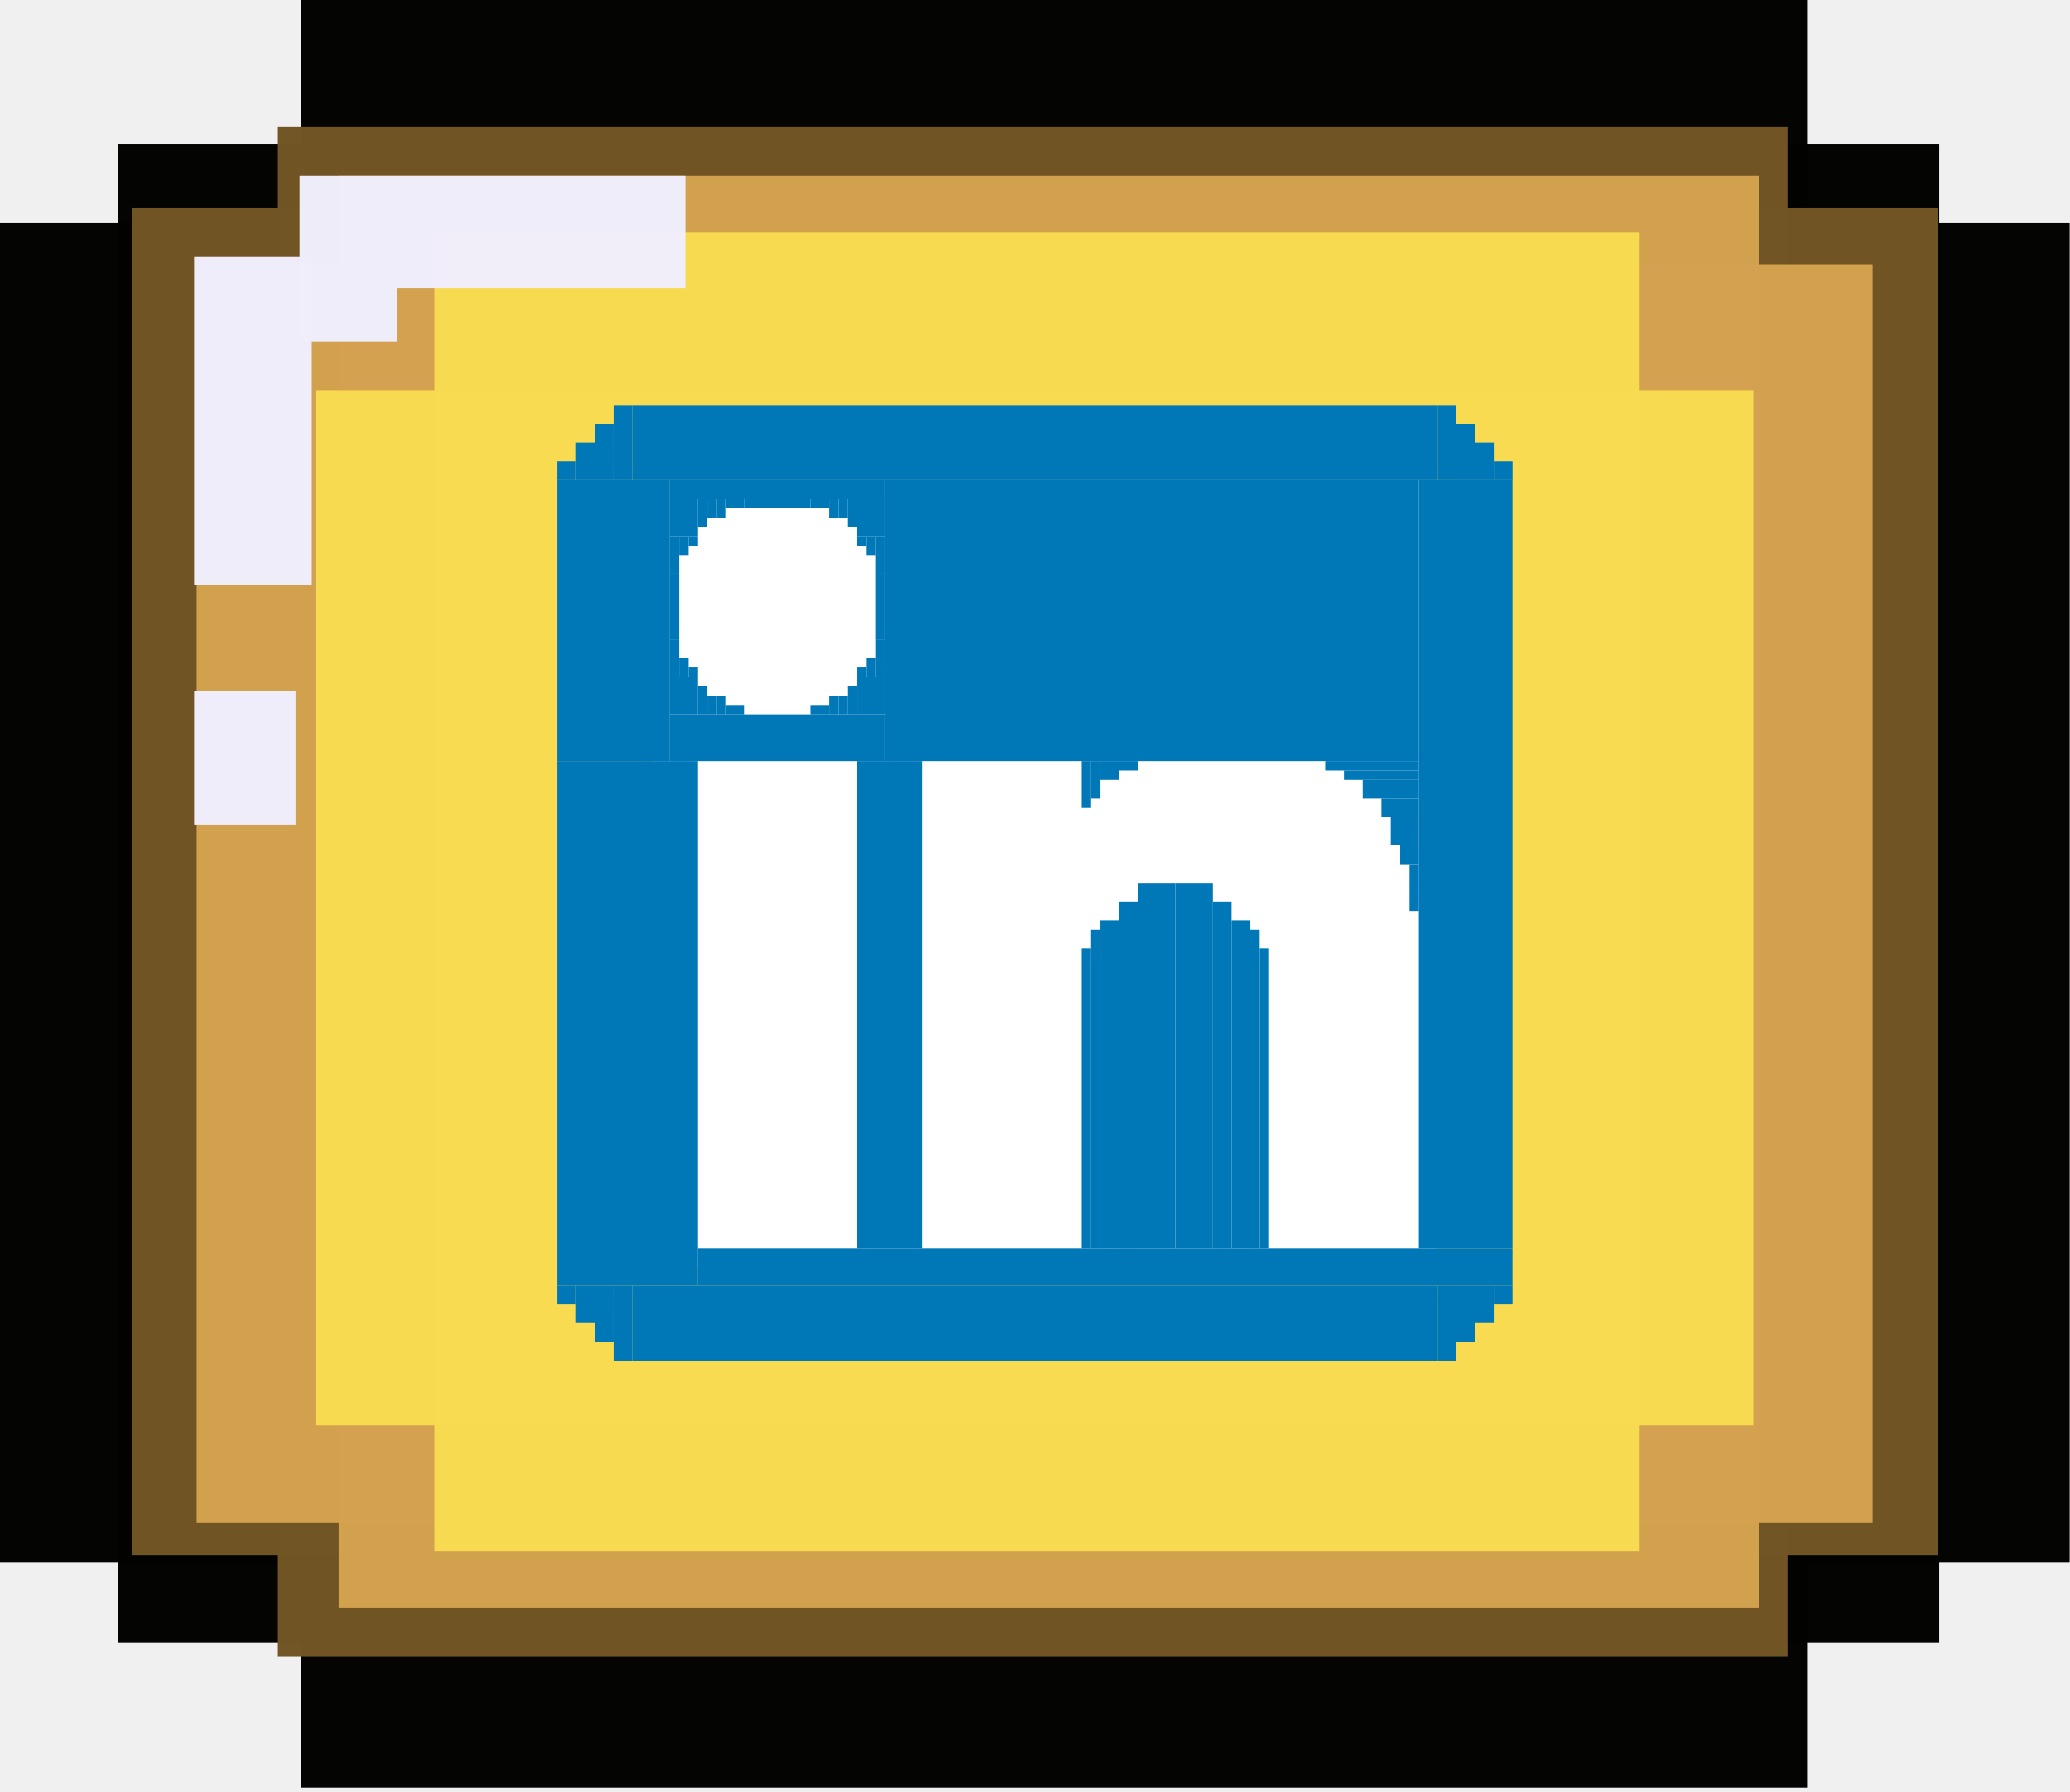
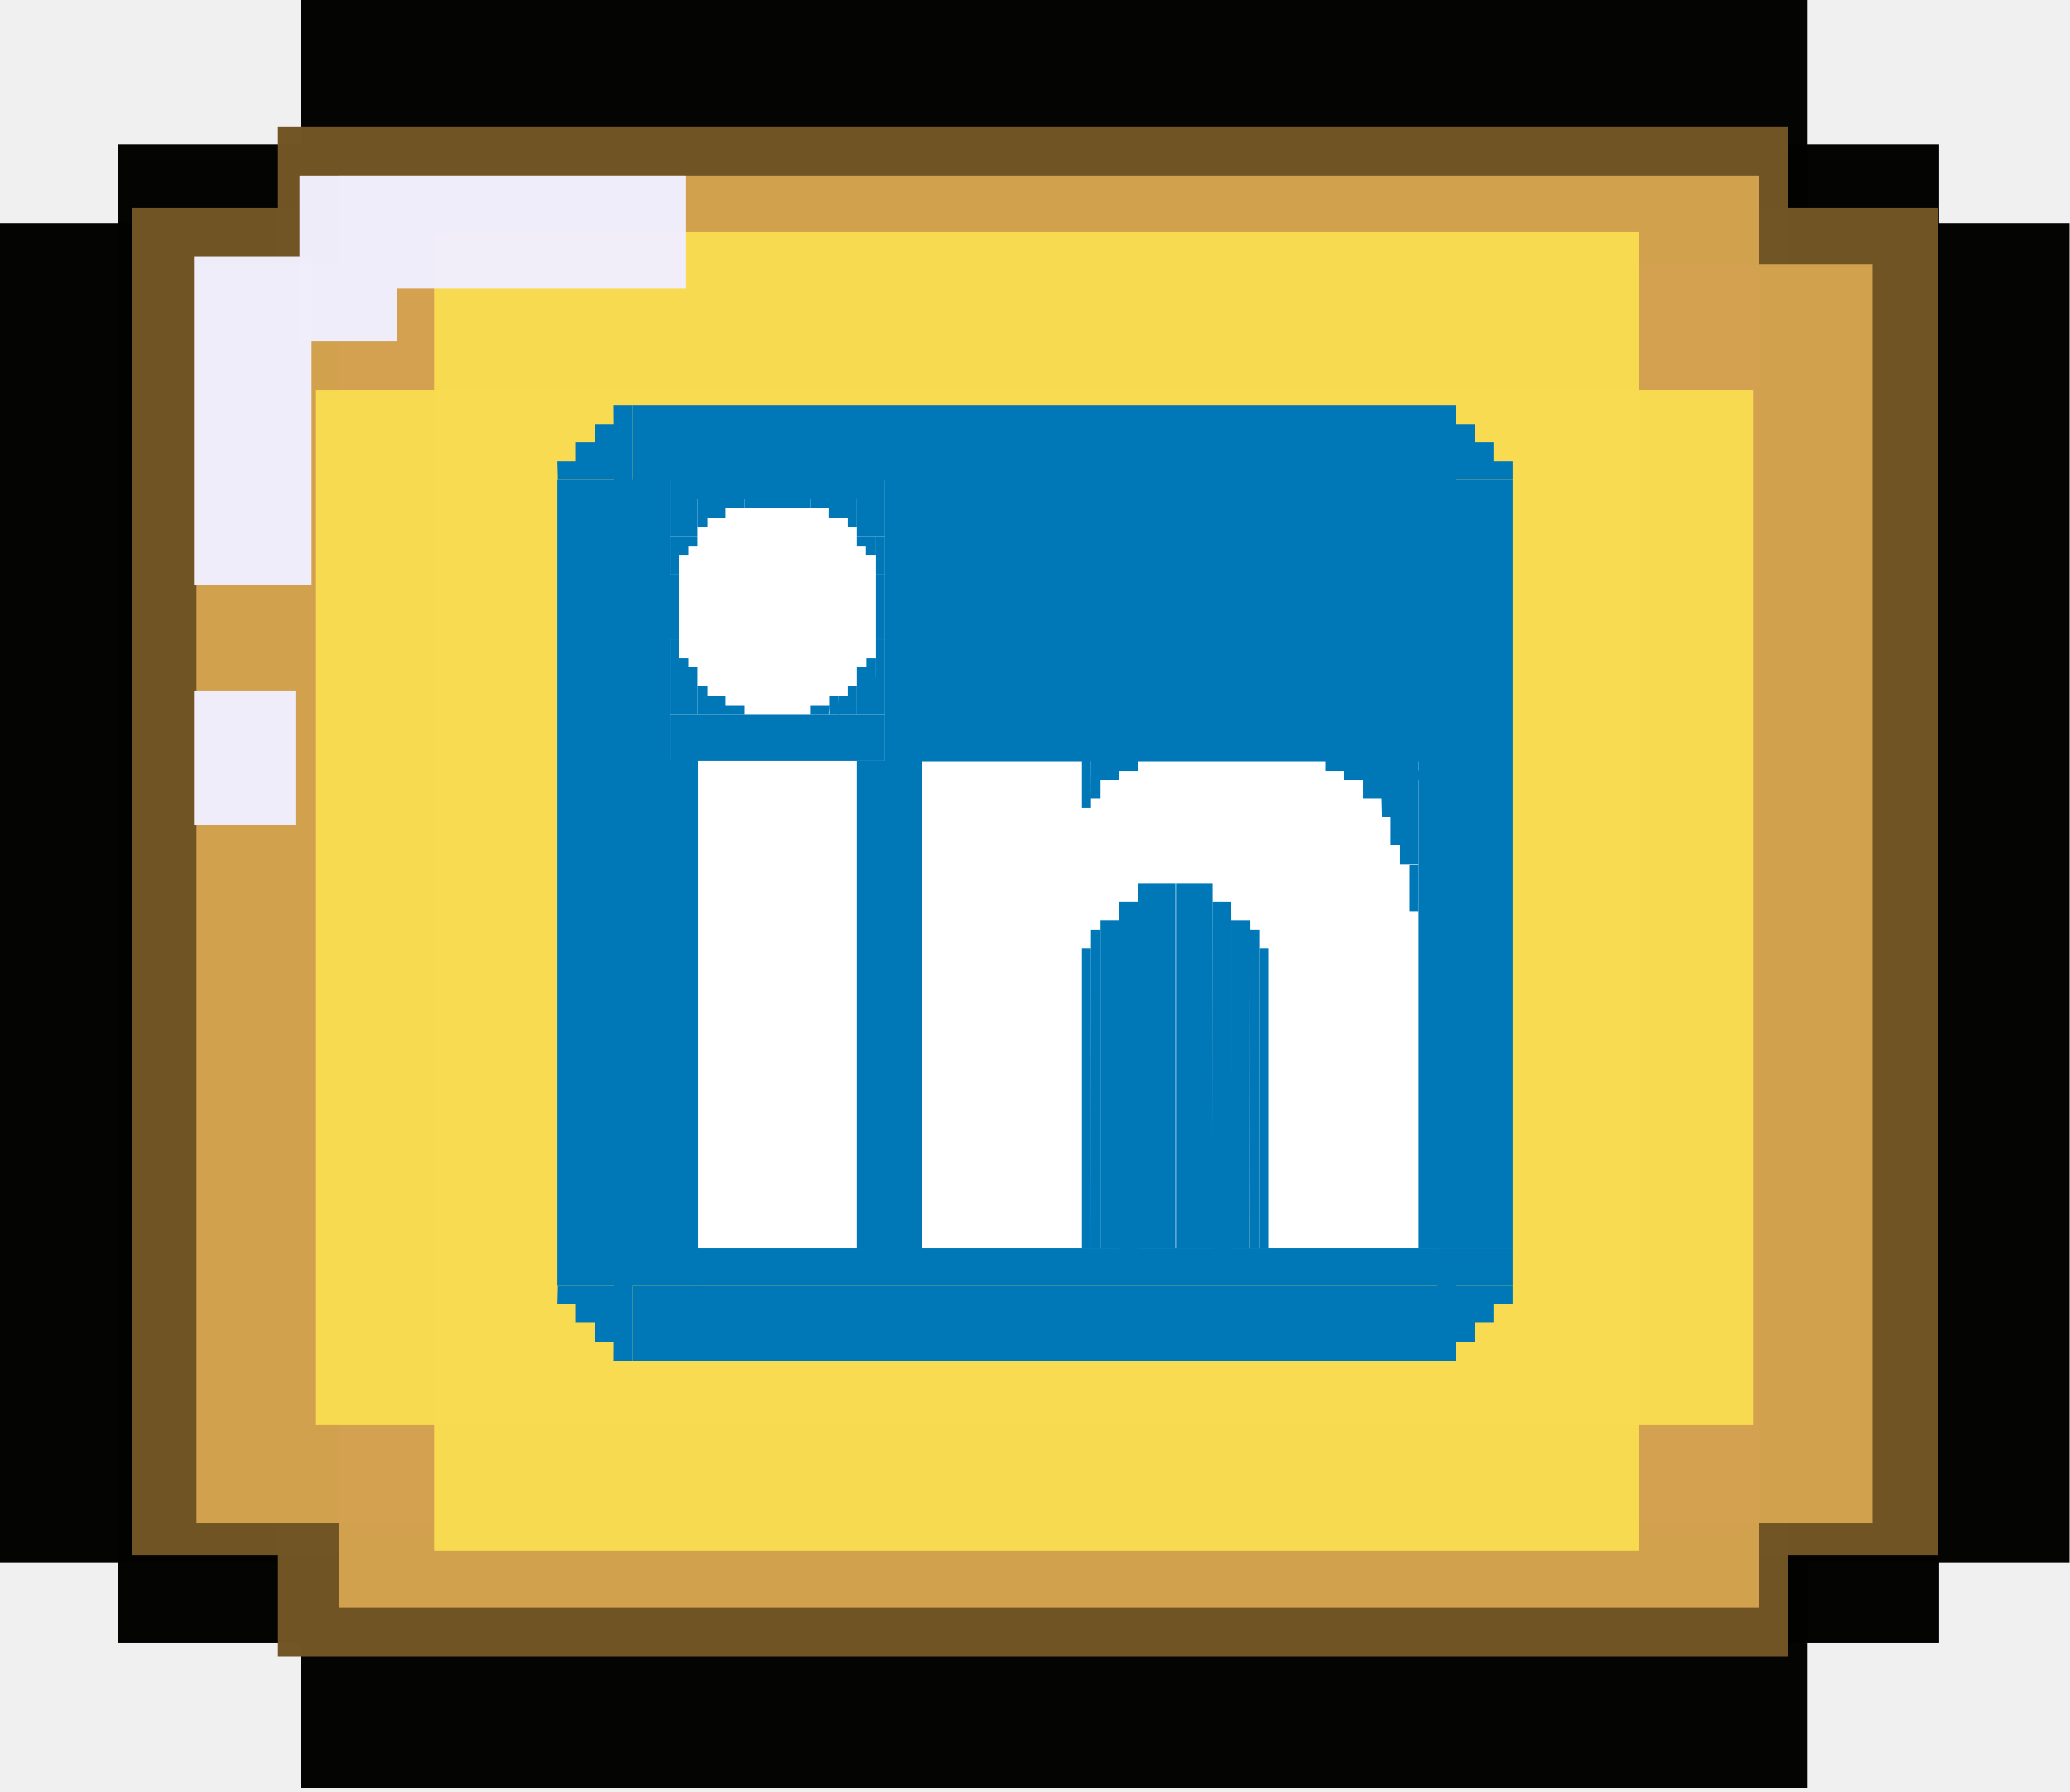
- <svg xmlns="http://www.w3.org/2000/svg" version="1.1" viewBox="0 0 4.119 3.565" xml:space="preserve">
+ <svg xmlns="http://www.w3.org/2000/svg" xml:space="preserve" width="50px" viewBox="0 0 4.119 3.565">
  <defs>
-     <filter id="c" x="-1.0074e-5" y="-1.1638e-5" width="1" height="1" color-interpolation-filters="sRGB">
-       <feGaussianBlur stdDeviation="6.5338697e-05" />
+     <filter id="a" width="1" height="1" x="0" y="0" color-interpolation-filters="sRGB">
+       <feGaussianBlur />
    </filter>
-     <filter id="b" x="0" y="0" width="1" height="1" color-interpolation-filters="sRGB">
-       <feGaussianBlur stdDeviation="8.9130634e-20" />
+     <filter id="b" width="1" height="1" x="0" y="0" color-interpolation-filters="sRGB">
+       <feGaussianBlur />
    </filter>
-     <filter id="a" x="-4.6026e-6" y="-5.015e-6" width="1" height="1" color-interpolation-filters="sRGB">
-       <feGaussianBlur stdDeviation="2.0727186e-05" />
+     <filter id="c" width="1" height="1" x="0" y="0" color-interpolation-filters="sRGB">
+       <feGaussianBlur />
    </filter>
  </defs>
-   <g transform="translate(-57.089 -147.35)">
-     <g transform="matrix(.26458 0 0 .26458 34.172 127.73)">
-       <g fill-opacity=".996">
-         <g transform="translate(14.129,9.844)" fill="#010100" filter="url(#c)" opacity=".996">
-           <rect x="74.75" y="64.28" width="11.328" height="13.474" opacity=".996" stroke-width=".265" />
-           <rect x="73.377" y="65.395" width="13.695" height="11.269" opacity=".996" stroke-width=".275" />
-           <rect x="72.487" y="65.986" width="15.566" height="10.072" opacity=".996" stroke-width=".265" />
-         </g>
-         <g transform="translate(13.991,9.7931)" fill="#725525" filter="url(#b)" stroke-width=".265">
-           <rect x="73.616" y="65.925" width="13.582" height="10.133" opacity=".996" />
-           <rect x="74.715" y="65.314" width="11.354" height="11.506" opacity=".996" />
-         </g>
-         <g transform="translate(14.418,10.19)" fill="#d3a24f" stroke-width=".265">
-           <rect x="73.677" y="65.955" width="12.605" height="9.461" opacity=".996" />
-           <rect x="74.745" y="65.284" width="10.682" height="10.774" opacity=".996" />
-         </g>
-         <g transform="translate(14.436,10.434)" fill="#f8db50" filter="url(#a)">
-           <rect x="74.559" y="66.657" width="10.808" height="7.783" opacity=".996" stroke-width=".267" />
-           <rect x="75.447" y="65.467" width="9.065" height="9.919" opacity=".996" stroke-width=".265" />
-         </g>
-         <g transform="translate(14.185,10.068)" fill="#f1eefc" opacity=".996" stroke-width=".265">
-           <rect x="73.891" y="69.282" width=".763" height="1.007" opacity=".996" />
-           <rect x="73.891" y="66.016" width=".885" height="2.472" opacity=".996" />
-           <rect x="74.684" y="65.406" width=".733" height="1.251" opacity=".996" />
-           <rect x="75.417" y="65.406" width="2.168" height=".849" opacity=".996" />
-         </g>
-       </g>
+   <g fill-opacity=".996">
+     <g fill="#010100" filter="url(#a)" opacity=".996" transform="translate(-19.179 -17.015) scale(.26458)">
+       <path d="M74.75 64.28h11.328v13.474H74.75z" opacity=".996" />
+       <path d="M73.377 65.395h13.695v11.269H73.377z" opacity=".996" />
+       <path d="M72.487 65.986h15.566v10.072H72.487z" opacity=".996" />
    </g>
-     <g transform="matrix(.014086 0 0 .014086 57.788 147.56)">
-       <rect x="42.333" y="52.917" width="111.12" height="111.12" fill="#fff" stroke-width=".067" />
-       <g fill="#0077b7">
-         <rect x="29.104" y="92.604" width="19.844" height="74.083" stroke-width=".069" />
-         <rect x="44.979" y="85.99" width="30.427" height="6.615" stroke-width=".072" />
-         <rect x="44.979" y="75.406" width="1.323" height="5.292" stroke-width=".06" />
-         <g stroke-width=".067">
-           <rect x="46.302" y="78.052" width="1.323" height="2.646" />
-           <rect x="47.625" y="79.375" width="1.323" height="1.323" />
-           <rect x="48.948" y="82.021" width="1.323" height="3.969" />
-           <rect x="50.271" y="83.344" width="1.323" height="2.646" />
-           <rect x="51.594" y="83.344" width="1.323" height="2.646" />
-           <rect x="52.917" y="84.667" width="2.646" height="1.323" />
-           <rect x="44.979" y="80.698" width="3.969" height="5.292" />
-         </g>
-         <g transform="matrix(-1,0,0,1,120.39,-2.5431e-6)">
-           <rect x="44.979" y="75.406" width="1.323" height="5.292" stroke-width=".06" />
-           <g stroke-width=".067">
-             <rect x="46.302" y="78.052" width="1.323" height="2.646" />
-             <rect x="47.625" y="79.375" width="1.323" height="1.323" />
-             <rect x="48.948" y="82.021" width="1.323" height="3.969" />
-             <rect x="50.271" y="83.344" width="1.323" height="2.646" />
-             <rect x="51.594" y="83.344" width="1.323" height="2.646" />
-             <rect x="52.917" y="84.667" width="2.646" height="1.323" />
-             <rect x="44.979" y="80.698" width="3.969" height="5.292" />
-           </g>
-         </g>
-         <g transform="matrix(1,0,0,-1,-1.2716e-6,141.55)">
-           <rect x="44.979" y="75.406" width="1.323" height="5.292" stroke-width=".06" />
-           <g stroke-width=".067">
-             <rect x="46.302" y="78.052" width="1.323" height="2.646" />
-             <rect x="47.625" y="79.375" width="1.323" height="1.323" />
-             <rect x="48.948" y="82.021" width="1.323" height="3.969" />
-             <rect x="50.271" y="83.344" width="1.323" height="2.646" />
-             <rect x="51.594" y="83.344" width="1.323" height="2.646" />
-             <rect x="52.917" y="84.667" width="2.646" height="1.323" />
-             <rect x="44.979" y="80.698" width="3.969" height="5.292" />
-           </g>
-         </g>
-         <g transform="rotate(180,60.193,70.776)">
-           <rect x="44.979" y="75.406" width="1.323" height="5.292" stroke-width=".06" />
-           <g stroke-width=".067">
-             <rect x="46.302" y="78.052" width="1.323" height="2.646" />
-             <rect x="47.625" y="79.375" width="1.323" height="1.323" />
-             <rect x="48.948" y="82.021" width="1.323" height="3.969" />
-             <rect x="50.271" y="83.344" width="1.323" height="2.646" />
-             <rect x="51.594" y="83.344" width="1.323" height="2.646" />
-             <rect x="52.917" y="84.667" width="2.646" height="1.323" />
-             <rect x="44.979" y="80.698" width="3.969" height="5.292" />
-           </g>
-         </g>
-         <g stroke-width=".067">
-           <rect x="55.562" y="55.562" width="9.26" height="1.323" />
-           <rect x="74.083" y="66.146" width="1.323" height="9.26" />
-           <rect x="44.979" y="66.146" width="1.323" height="9.26" />
-           <rect x="29.104" y="52.917" width="15.875" height="39.688" />
-         </g>
-         <rect x="39.688" y="42.333" width="113.77" height="10.583" stroke-width=".066" />
-         <g stroke-width=".067">
-           <rect x="37.042" y="42.333" width="2.646" height="10.583" />
-           <rect x="34.396" y="44.979" width="2.646" height="7.938" />
-           <rect x="31.75" y="47.625" width="2.646" height="5.292" />
-           <rect x="29.104" y="50.271" width="2.646" height="2.646" />
-         </g>
-         <g transform="matrix(-1,0,0,1,193.15,1.2716e-6)" stroke-width=".067">
-           <rect x="37.042" y="42.333" width="2.646" height="10.583" />
-           <rect x="34.396" y="44.979" width="2.646" height="7.938" />
-           <rect x="31.75" y="47.625" width="2.646" height="5.292" />
-           <rect x="29.104" y="50.271" width="2.646" height="2.646" />
-         </g>
-         <g transform="matrix(1,0,0,-1,0,219.6)" stroke-width=".067">
-           <rect x="37.042" y="42.333" width="2.646" height="10.583" />
-           <rect x="34.396" y="44.979" width="2.646" height="7.938" />
-           <rect x="31.75" y="47.625" width="2.646" height="5.292" />
-           <rect x="29.104" y="50.271" width="2.646" height="2.646" />
-         </g>
-         <g transform="rotate(180,96.573,109.8)" stroke-width=".067">
-           <rect x="37.042" y="42.333" width="2.646" height="10.583" />
-           <rect x="34.396" y="44.979" width="2.646" height="7.938" />
-           <rect x="31.75" y="47.625" width="2.646" height="5.292" />
-           <rect x="29.104" y="50.271" width="2.646" height="2.646" />
-         </g>
-         <rect x="39.688" y="166.69" width="113.77" height="10.583" stroke-width=".067" />
-         <rect x="48.948" y="161.4" width="115.09" height="5.292" stroke-width=".067" />
-         <g stroke-width=".067">
-           <rect x="71.438" y="92.604" width="9.26" height="68.792" />
-           <rect x="103.19" y="119.06" width="1.323" height="42.333" />
-           <rect x="111.12" y="109.8" width="5.292" height="51.594" />
-           <rect x="108.48" y="112.45" width="2.646" height="48.948" />
-           <rect x="105.83" y="115.09" width="2.646" height="46.302" />
-           <rect x="104.51" y="116.42" width="1.323" height="44.979" />
-           <rect transform="scale(-1,1)" x="-129.65" y="119.06" width="1.323" height="42.333" />
-           <rect transform="scale(-1,1)" x="-121.71" y="109.8" width="5.292" height="51.594" />
-           <rect transform="scale(-1,1)" x="-124.35" y="112.45" width="2.646" height="48.948" />
-           <rect transform="scale(-1,1)" x="-127" y="115.09" width="2.646" height="46.302" />
-           <rect transform="scale(-1,1)" x="-128.32" y="116.42" width="1.323" height="44.979" />
-         </g>
-         <rect x="150.81" y="52.917" width="13.229" height="108.48" stroke-width=".081" />
-         <rect x="75.406" y="52.917" width="75.406" height="39.687" stroke-width=".071" />
-         <g stroke-width=".067">
-           <rect x="44.979" y="52.917" width="30.427" height="2.646" />
-           <rect x="137.58" y="92.604" width="13.229" height="1.323" />
-           <rect x="140.23" y="93.927" width="10.583" height="1.323" />
-           <rect x="142.88" y="95.25" width="7.938" height="2.646" />
-           <rect x="145.52" y="97.896" width="5.292" height="2.646" />
-           <rect x="146.84" y="100.54" width="3.969" height="3.969" />
-           <rect x="148.17" y="104.51" width="2.646" height="2.646" />
-           <rect x="149.49" y="107.16" width="1.323" height="6.615" />
-           <rect x="103.19" y="92.604" width="1.323" height="6.615" />
-           <rect x="104.51" y="92.604" width="1.323" height="5.292" />
-           <rect x="105.83" y="92.604" width="2.646" height="2.646" />
-           <rect x="108.48" y="92.604" width="2.646" height="1.323" />
-         </g>
-       </g>
+     <g fill="#725525" stroke-width=".265" filter="url(#b)" transform="translate(-19.215 -17.029) scale(.26458)">
+       <path d="M73.616 65.925h13.582v10.133H73.616z" opacity=".996" />
+       <path d="M74.715 65.314h11.354V76.82H74.715z" opacity=".996" />
+     </g>
+     <g fill="#d3a24f" stroke-width=".265">
+       <path d="M.391.526h3.335V3.03H.391z" opacity=".996" />
+       <path d="M.674.349H3.5v2.85H.674z" opacity=".996" />
+     </g>
+     <g fill="#f8db50" filter="url(#c)" transform="translate(-19.098 -16.86) scale(.26458)">
+       <path d="M74.559 66.657h10.808v7.783H74.559z" opacity=".996" />
+       <path d="M75.447 65.467h9.065v9.919h-9.065z" opacity=".996" />
+     </g>
+     <g fill="#f1eefc" stroke-width=".265" opacity=".996">
+       <path d="M.386 1.374h.202v.267H.386zM.386.51H.62v.654H.386z" opacity=".996" />
+       <path d="M.596.349H.79v.33H.596zM.79.349h.574v.225H.79z" opacity=".996" />
+     </g>
+   </g>
+   <path fill="#fff" d="M1.295.955h1.566v1.566H1.295z" />
+   <g fill="#0077b7">
+     <path d="M1.109 1.514h.28v1.044h-.28zM1.333 1.421h.428v.093h-.428zM1.333 1.272h.018v.075h-.018z" />
+     <g stroke-width=".067">
+       <path d="M1.351 1.31h.019v.037H1.35zM1.37 1.328h.018v.019H1.37zM1.388 1.365h.02v.056h-.02z" />
+       <path d="M1.407 1.384h.019v.037h-.019zM1.426 1.384h.018v.037h-.018zM1.444 1.403h.038v.018h-.038zM1.333 1.347h.055v.074h-.055z" />
+     </g>
+     <path d="M1.761 1.272h-.018v.075h.018z" />
+     <g stroke-width=".067">
+       <path d="M1.743 1.31h-.019v.037h.019zM1.724 1.328h-.019v.019h.019zM1.705 1.365h-.018v.056h.018zM1.687 1.384h-.019v.037h.019z" />
+       <path d="M1.668 1.384H1.65v.037h.02zM1.65 1.403h-.038v.018h.037zM1.761 1.347h-.056v.074h.056z" />
+     </g>
+     <path d="M1.333 1.142h.018v-.075h-.018z" />
+     <g stroke-width=".067">
+       <path d="M1.351 1.104h.019v-.037H1.35zM1.37 1.086h.018v-.019H1.37zM1.388 1.049h.02V.993h-.02z" />
+       <path d="M1.407 1.03h.019V.993h-.019zM1.426 1.03h.018V.993h-.018zM1.444 1.011h.038V.993h-.038zM1.333 1.067h.055V.993h-.055z" />
+     </g>
+     <path d="M1.761 1.142h-.018v-.075h.018z" />
+     <g stroke-width=".067">
+       <path d="M1.743 1.104h-.02v-.037h.02z" />
+       <path d="M1.724 1.086h-.019v-.019h.019zM1.705 1.049h-.018V.993h.018zM1.687 1.03h-.019V.993h.019zM1.668 1.03h-.019V.993h.019z" />
+       <path d="M1.65 1.011h-.038V.993h.037zM1.761 1.067h-.056V.993h.056z" />
+     </g>
+     <g stroke-width=".067">
+       <path d="M1.482.993h.13v.018h-.13zM1.743 1.142h.018v.13h-.018zM1.333 1.142h.018v.13h-.018zM1.109.955h.224v.56h-.224z" />
+     </g>
+     <path d="M1.258.806h1.603v.15H1.258z" />
+     <g stroke-width=".067">
+       <path d="M1.22.806h.038v.15h-.037z" />
+       <path d="M1.184.844h.037v.111h-.037zM1.146.88h.038v.075h-.038zM1.109.918h.037v.037H1.11z" />
+     </g>
+     <g stroke-width=".067">
+       <path d="M2.898.806H2.86v.15h.037zM2.935.844h-.037v.111h.037zM2.972.88h-.037v.075h.037zM3.01.918h-.038v.037h.038z" />
+     </g>
+     <g stroke-width=".067">
+       <path d="M1.22 2.707h.038v-.15h-.037z" />
+       <path d="M1.184 2.67h.037v-.112h-.037zM1.146 2.632h.038v-.074h-.038zM1.109 2.595h.037v-.037H1.11z" />
+     </g>
+     <g stroke-width=".067">
+       <path d="M2.898 2.707H2.86v-.15h.037zM2.935 2.67h-.037v-.112h.037zM2.972 2.632h-.037v-.074h.037zM3.01 2.595h-.038v-.037h.038z" />
+     </g>
+     <path d="M1.258 2.558h1.603v.15H1.258z" />
+     <path d="M1.388 2.483H3.01v.075H1.388z" />
+     <g stroke-width=".067">
+       <path d="M1.705 1.514h.13v.97h-.13zM2.153 1.887h.018v.596h-.018zM2.264 1.757h.075v.726h-.075zM2.227 1.794h.037v.69h-.037zM2.19 1.831h.037v.652H2.19z" />
+       <path d="M2.171 1.85h.019v.633H2.17zM2.525 1.887h-.018v.596h.018zM2.413 1.757H2.34v.726h.074z" />
+       <path d="M2.45 1.794h-.037v.69h.038z" />
+       <path d="M2.488 1.831H2.45v.652h.037z" />
+       <path d="M2.507 1.85h-.02v.633h.02z" />
+     </g>
+     <path d="M2.823.955h.187v1.528h-.187zM1.761.955h1.062v.56H1.761z" />
+     <g stroke-width=".067">
+       <path d="M1.333.955h.428v.038h-.428zM2.637 1.514h.186v.02h-.186z" />
+       <path d="M2.674 1.533h.15v.019h-.15zM2.712 1.552h.111v.037h-.111zM2.749 1.589h.074v.037H2.75zM2.767 1.626h.056v.056h-.056zM2.786 1.682h.037v.037h-.037zM2.805 1.72h.018v.093h-.018zM2.153 1.514h.018v.094h-.018z" />
+       <path d="M2.171 1.514h.019v.075H2.17zM2.19 1.514h.037v.038H2.19zM2.227 1.514h.037v.02h-.037z" />
    </g>
  </g>
</svg>
